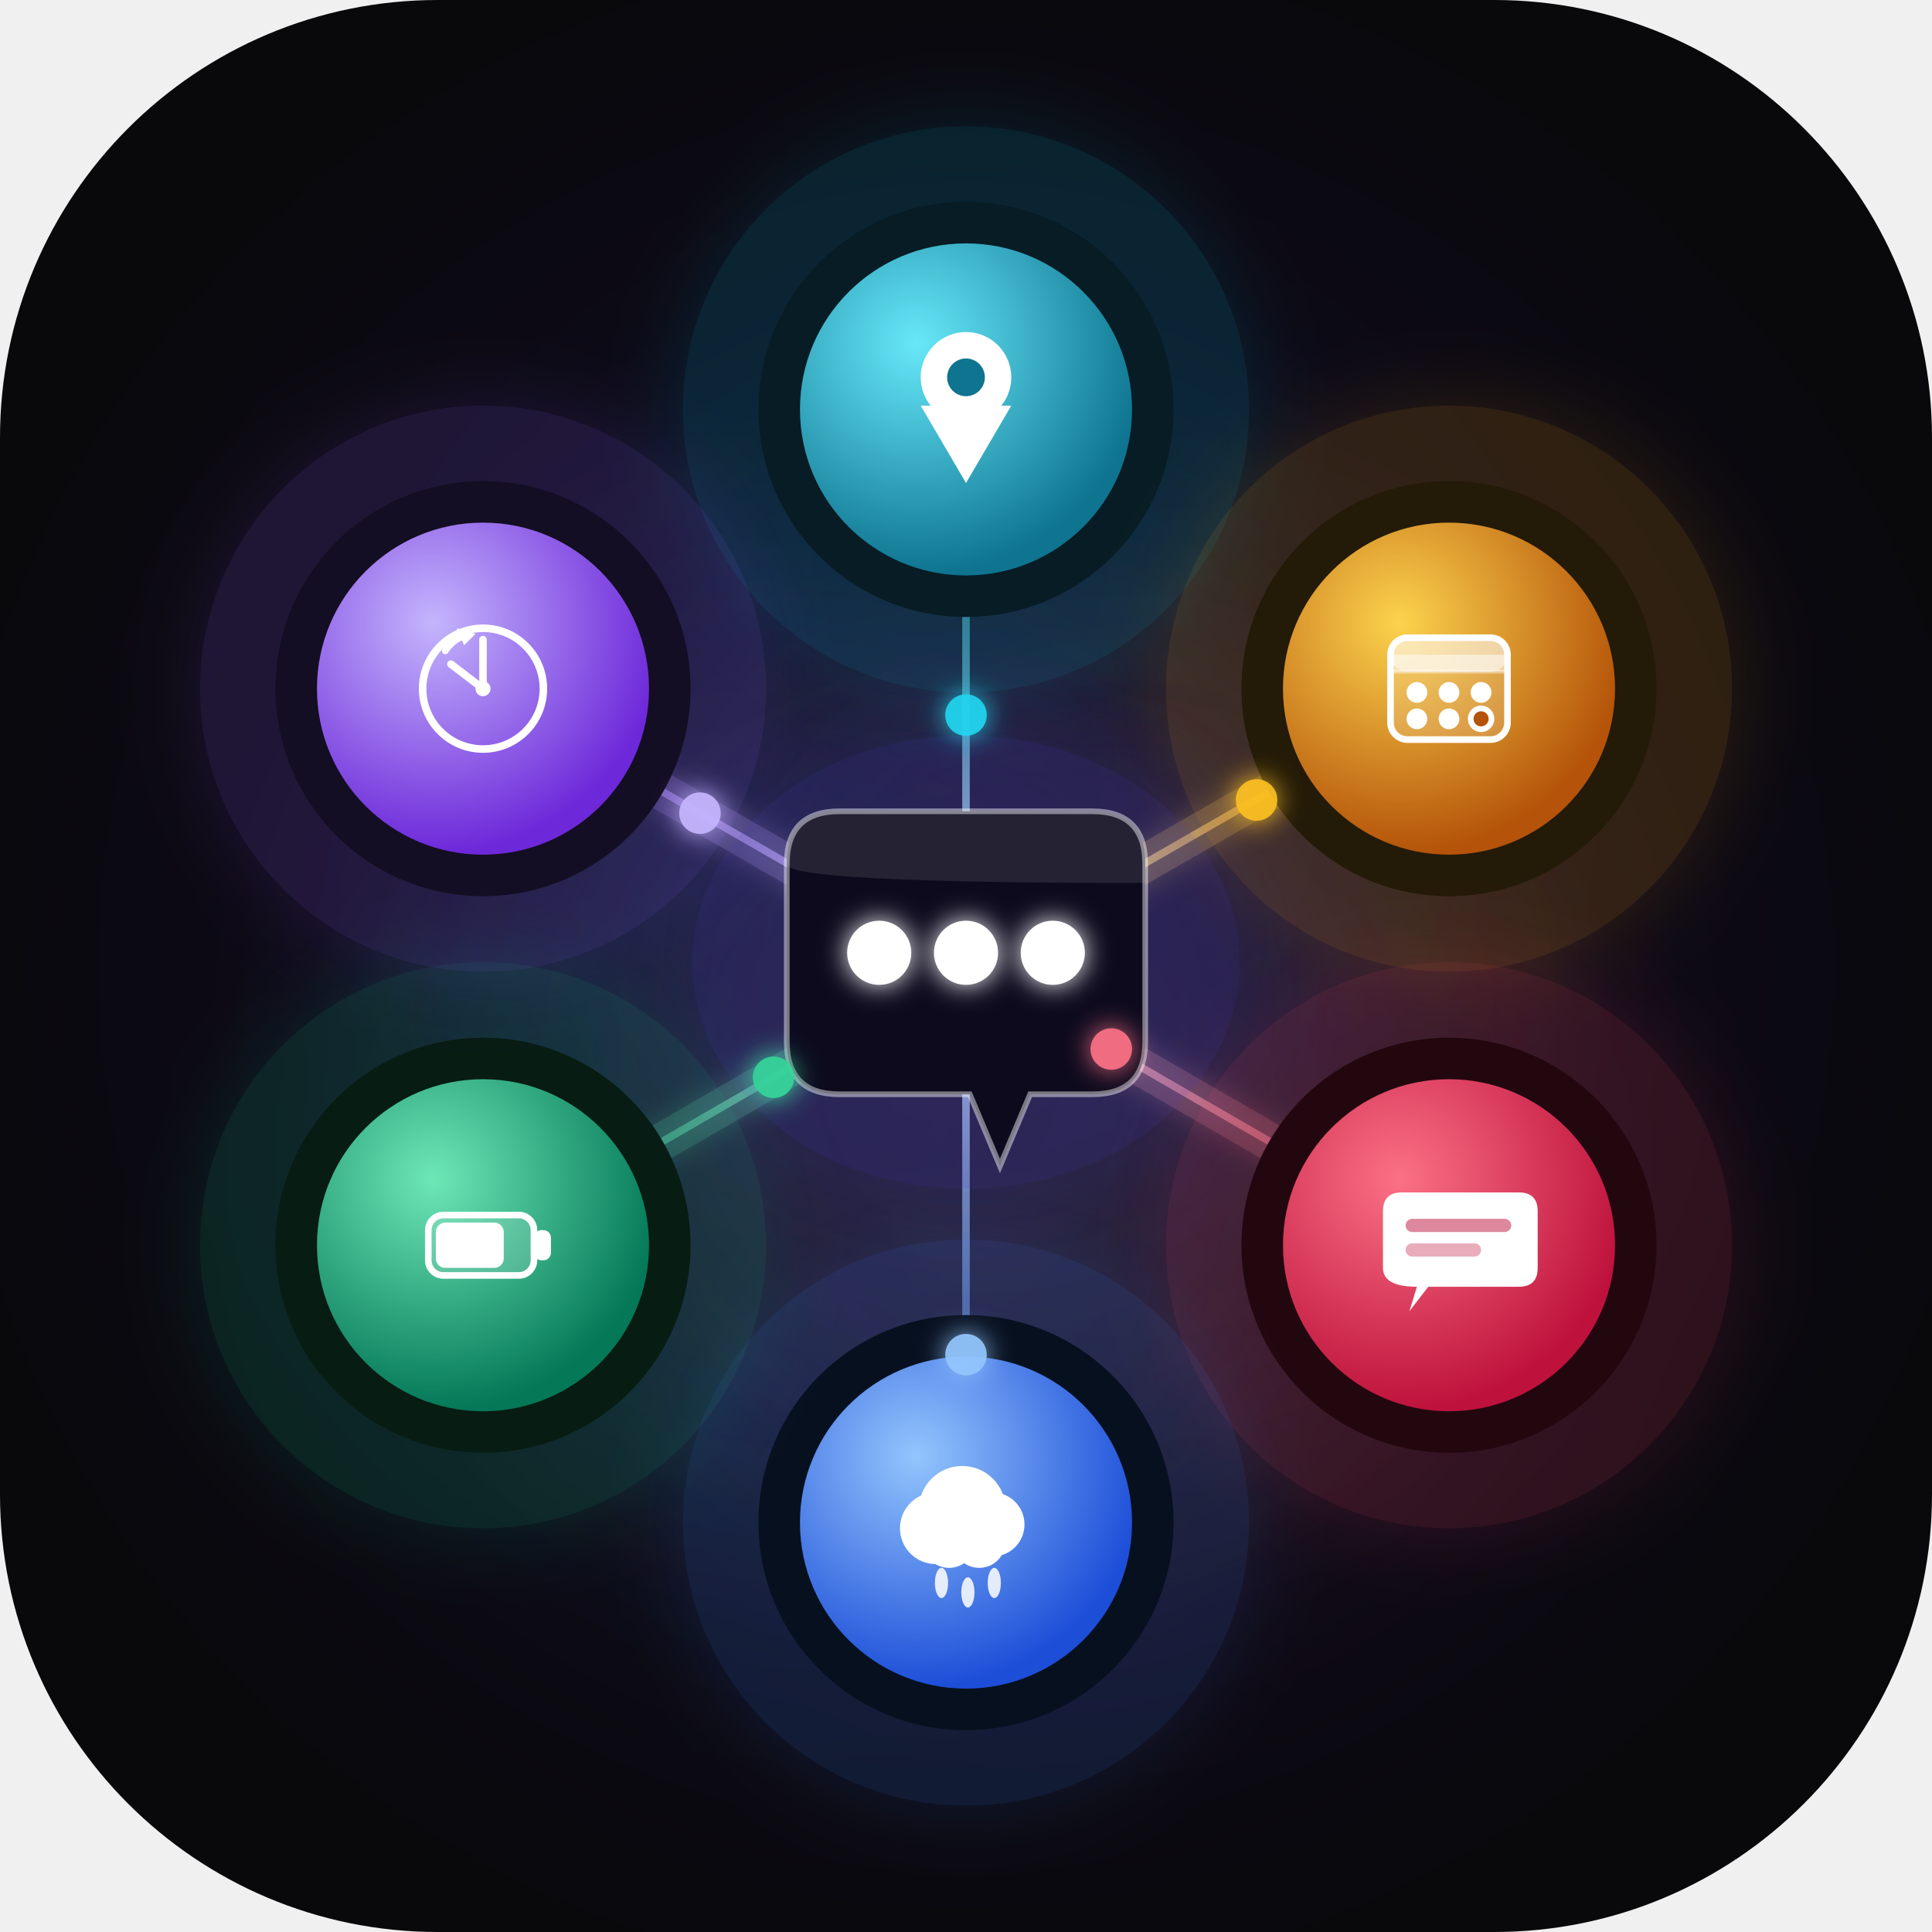
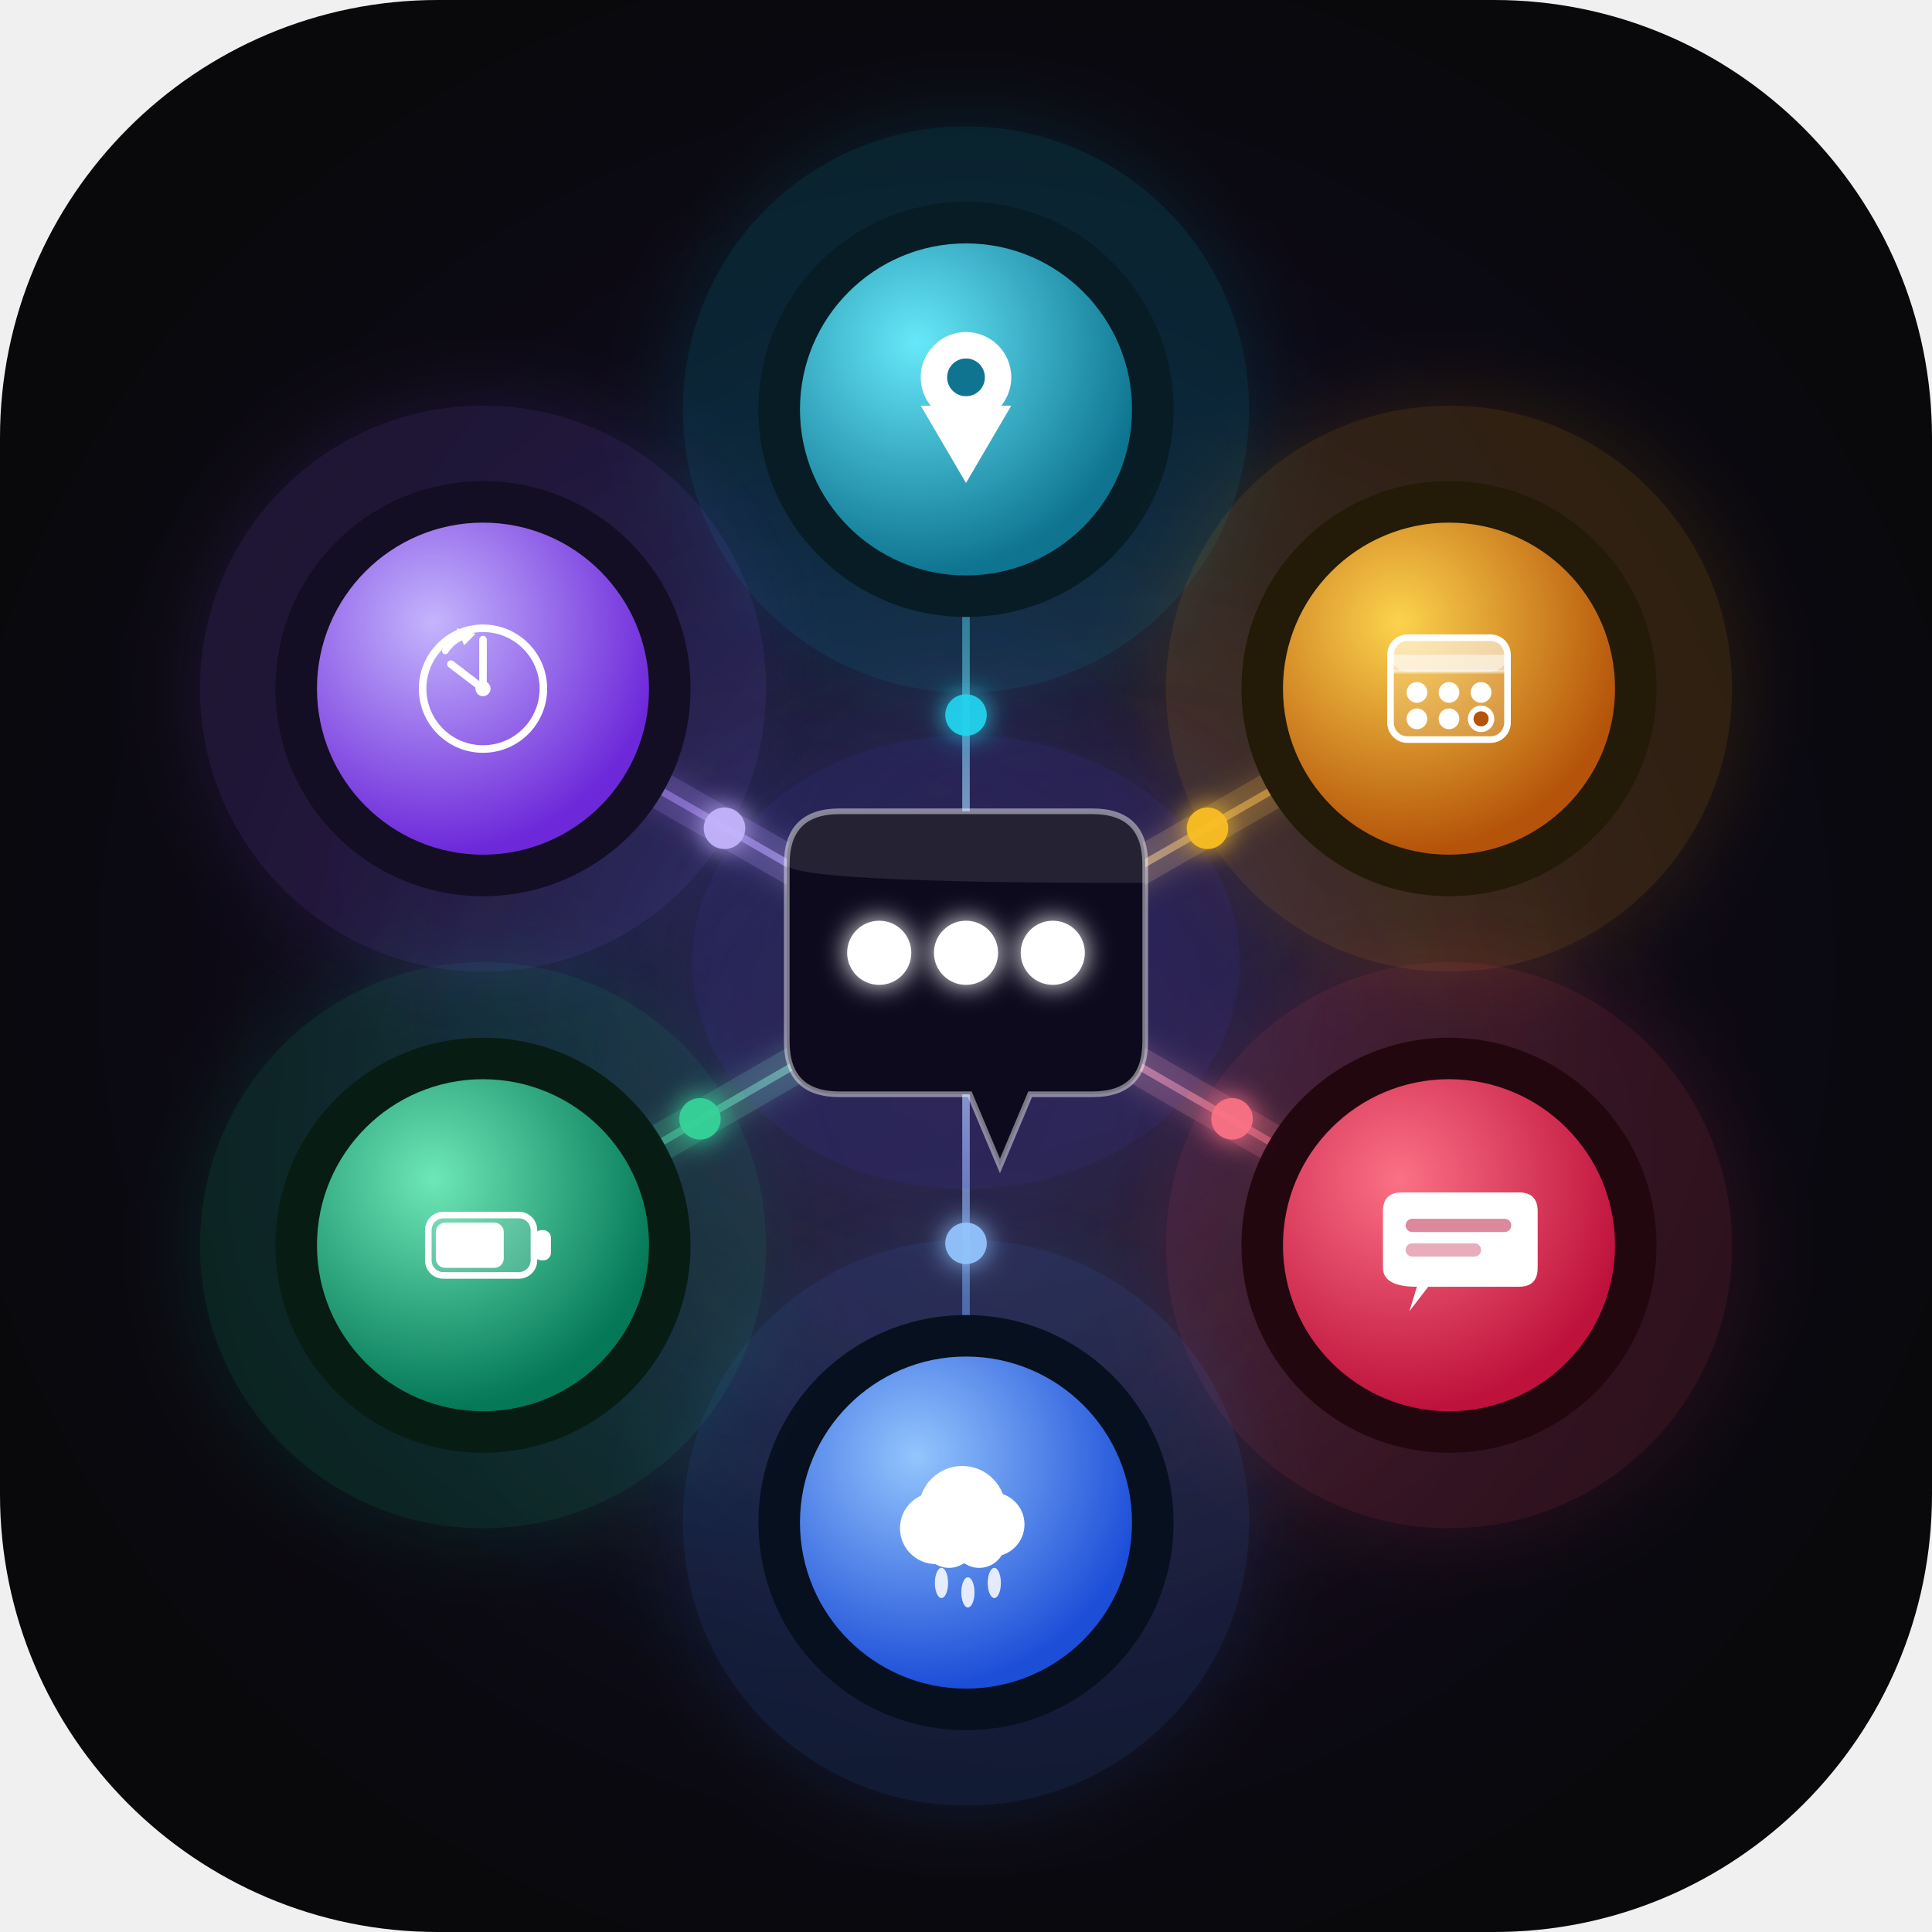
<svg xmlns="http://www.w3.org/2000/svg" width="1024" height="1024" viewBox="0 0 1024 1024">
  <defs>
    <radialGradient id="bg" cx="50%" cy="50%" r="55%">
      <stop offset="0%" stop-color="#130828" />
      <stop offset="100%" stop-color="#09090b" />
    </radialGradient>
    <radialGradient id="nLoc" cx="35%" cy="30%" r="70%">
      <stop offset="0%" stop-color="#67e8f9" />
      <stop offset="100%" stop-color="#0e7490" />
    </radialGradient>
    <radialGradient id="nCal" cx="35%" cy="30%" r="70%">
      <stop offset="0%" stop-color="#fcd34d" />
      <stop offset="100%" stop-color="#b45309" />
    </radialGradient>
    <radialGradient id="nMsg" cx="35%" cy="30%" r="70%">
      <stop offset="0%" stop-color="#fb7185" />
      <stop offset="100%" stop-color="#be123c" />
    </radialGradient>
    <radialGradient id="nWthr" cx="35%" cy="30%" r="70%">
      <stop offset="0%" stop-color="#93c5fd" />
      <stop offset="100%" stop-color="#1d4ed8" />
    </radialGradient>
    <radialGradient id="nBat" cx="35%" cy="30%" r="70%">
      <stop offset="0%" stop-color="#6ee7b7" />
      <stop offset="100%" stop-color="#047857" />
    </radialGradient>
    <radialGradient id="nHist" cx="35%" cy="30%" r="70%">
      <stop offset="0%" stop-color="#c4b5fd" />
      <stop offset="100%" stop-color="#6d28d9" />
    </radialGradient>
    <radialGradient id="orbGlow" cx="50%" cy="42%" r="50%">
      <stop offset="0%" stop-color="white" />
      <stop offset="55%" stop-color="white" stop-opacity="0.65" />
      <stop offset="100%" stop-color="white" stop-opacity="0" />
    </radialGradient>
    <linearGradient id="lnTop" x1="512" y1="217" x2="512" y2="512" gradientUnits="userSpaceOnUse">
      <stop offset="0%" stop-color="#06b6d4" stop-opacity="0.3" />
      <stop offset="100%" stop-color="#e0f2fe" stop-opacity="0.9" />
    </linearGradient>
    <linearGradient id="lnTR" x1="768" y1="365" x2="512" y2="512" gradientUnits="userSpaceOnUse">
      <stop offset="0%" stop-color="#f59e0b" stop-opacity="0.3" />
      <stop offset="100%" stop-color="#fef3c7" stop-opacity="0.9" />
    </linearGradient>
    <linearGradient id="lnBR" x1="768" y1="660" x2="512" y2="512" gradientUnits="userSpaceOnUse">
      <stop offset="0%" stop-color="#f43f5e" stop-opacity="0.3" />
      <stop offset="100%" stop-color="#ffe4e6" stop-opacity="0.9" />
    </linearGradient>
    <linearGradient id="lnBot" x1="512" y1="807" x2="512" y2="512" gradientUnits="userSpaceOnUse">
      <stop offset="0%" stop-color="#3b82f6" stop-opacity="0.3" />
      <stop offset="100%" stop-color="#dbeafe" stop-opacity="0.9" />
    </linearGradient>
    <linearGradient id="lnBL" x1="256" y1="660" x2="512" y2="512" gradientUnits="userSpaceOnUse">
      <stop offset="0%" stop-color="#10b981" stop-opacity="0.3" />
      <stop offset="100%" stop-color="#d1fae5" stop-opacity="0.9" />
    </linearGradient>
    <linearGradient id="lnTL" x1="256" y1="365" x2="512" y2="512" gradientUnits="userSpaceOnUse">
      <stop offset="0%" stop-color="#8b5cf6" stop-opacity="0.3" />
      <stop offset="100%" stop-color="#ede9fe" stop-opacity="0.9" />
    </linearGradient>
    <filter id="ambGlow" x="-50%" y="-50%" width="200%" height="200%">
      <feGaussianBlur stdDeviation="55" />
    </filter>
    <filter id="nodeGlow" x="-60%" y="-60%" width="220%" height="220%">
      <feGaussianBlur in="SourceGraphic" stdDeviation="22" result="b" />
      <feMerge>
        <feMergeNode in="b" />
        <feMergeNode in="SourceGraphic" />
      </feMerge>
    </filter>
    <filter id="lineGlow" x="-20%" y="-20%" width="140%" height="140%">
      <feGaussianBlur in="SourceGraphic" stdDeviation="7" result="b" />
      <feMerge>
        <feMergeNode in="b" />
        <feMergeNode in="SourceGraphic" />
      </feMerge>
    </filter>
    <filter id="orbHalo" x="-100%" y="-100%" width="300%" height="300%">
      <feGaussianBlur in="SourceGraphic" stdDeviation="28" result="b" />
      <feMerge>
        <feMergeNode in="b" />
        <feMergeNode in="SourceGraphic" />
      </feMerge>
    </filter>
    <filter id="dotGlow" x="-150%" y="-150%" width="400%" height="400%">
      <feGaussianBlur in="SourceGraphic" stdDeviation="7" result="b" />
      <feMerge>
        <feMergeNode in="b" />
        <feMergeNode in="SourceGraphic" />
      </feMerge>
    </filter>
  </defs>
  <rect width="1024" height="1024" rx="232" fill="url(#bg)" />
  <circle cx="512" cy="430" r="260" fill="#06b6d4" opacity="0.04" filter="url(#ambGlow)" />
  <circle cx="600" cy="540" r="240" fill="#f59e0b" opacity="0.04" filter="url(#ambGlow)" />
  <circle cx="580" cy="620" r="240" fill="#f43f5e" opacity="0.04" filter="url(#ambGlow)" />
  <circle cx="512" cy="580" r="260" fill="#3b82f6" opacity="0.04" filter="url(#ambGlow)" />
  <circle cx="424" cy="620" r="240" fill="#10b981" opacity="0.04" filter="url(#ambGlow)" />
  <circle cx="424" cy="540" r="240" fill="#8b5cf6" opacity="0.05" filter="url(#ambGlow)" />
  <line x1="512" y1="217" x2="512" y2="512" stroke="url(#lnTop)" stroke-width="20" stroke-linecap="round" opacity="0.4" filter="url(#lineGlow)" />
  <line x1="768" y1="365" x2="512" y2="512" stroke="url(#lnTR)" stroke-width="20" stroke-linecap="round" opacity="0.4" filter="url(#lineGlow)" />
  <line x1="768" y1="660" x2="512" y2="512" stroke="url(#lnBR)" stroke-width="20" stroke-linecap="round" opacity="0.4" filter="url(#lineGlow)" />
  <line x1="512" y1="807" x2="512" y2="512" stroke="url(#lnBot)" stroke-width="20" stroke-linecap="round" opacity="0.4" filter="url(#lineGlow)" />
  <line x1="256" y1="660" x2="512" y2="512" stroke="url(#lnBL)" stroke-width="20" stroke-linecap="round" opacity="0.4" filter="url(#lineGlow)" />
  <line x1="256" y1="365" x2="512" y2="512" stroke="url(#lnTL)" stroke-width="20" stroke-linecap="round" opacity="0.4" filter="url(#lineGlow)" />
  <line x1="512" y1="217" x2="512" y2="512" stroke="url(#lnTop)" stroke-width="4" stroke-linecap="round" />
  <line x1="768" y1="365" x2="512" y2="512" stroke="url(#lnTR)" stroke-width="4" stroke-linecap="round" />
  <line x1="768" y1="660" x2="512" y2="512" stroke="url(#lnBR)" stroke-width="4" stroke-linecap="round" />
  <line x1="512" y1="807" x2="512" y2="512" stroke="url(#lnBot)" stroke-width="4" stroke-linecap="round" />
  <line x1="256" y1="660" x2="512" y2="512" stroke="url(#lnBL)" stroke-width="4" stroke-linecap="round" />
  <line x1="256" y1="365" x2="512" y2="512" stroke="url(#lnTL)" stroke-width="4" stroke-linecap="round" />
  <circle cx="512" cy="217" r="150" fill="#06b6d4" opacity="0.15" filter="url(#nodeGlow)" />
  <circle cx="512" cy="217" r="110" fill="#071c24" />
  <circle cx="512" cy="217" r="88" fill="url(#nLoc)" />
  <circle cx="512" cy="200" r="24" fill="white" />
  <polygon points="488,215 536,215 512,256" fill="white" />
  <circle cx="512" cy="200" r="10" fill="#0e7490" />
  <circle cx="768" cy="365" r="150" fill="#f59e0b" opacity="0.15" filter="url(#nodeGlow)" />
  <circle cx="768" cy="365" r="110" fill="#231a07" />
  <circle cx="768" cy="365" r="88" fill="url(#nCal)" />
  <rect x="737" y="338" width="62" height="54" rx="9" fill="white" opacity="0.15" />
  <rect x="737" y="338" width="62" height="54" rx="9" fill="none" stroke="white" stroke-width="3.5" />
  <rect x="737" y="338" width="62" height="18" rx="9" fill="white" opacity="0.5" />
  <rect x="737" y="347" width="62" height="9" fill="white" opacity="0.5" />
  <line x1="737" y1="356" x2="799" y2="356" stroke="white" stroke-width="2" opacity="0.4" />
  <circle cx="751" cy="367" r="5.5" fill="white" />
  <circle cx="768" cy="367" r="5.5" fill="white" />
  <circle cx="785" cy="367" r="5.5" fill="white" />
  <circle cx="751" cy="381" r="5.5" fill="white" />
  <circle cx="768" cy="381" r="5.5" fill="white" />
  <circle cx="785" cy="381" r="7" fill="white" />
  <circle cx="785" cy="381" r="4" fill="#b45309" />
  <circle cx="768" cy="660" r="150" fill="#f43f5e" opacity="0.15" filter="url(#nodeGlow)" />
  <circle cx="768" cy="660" r="110" fill="#23070f" />
  <circle cx="768" cy="660" r="88" fill="url(#nMsg)" />
  <path d="M 733 642 Q 733 632 743 632 L 805 632 Q 815 632 815 642            L 815 672 Q 815 682 805 682 L 757 682 L 747 695 L 751 682            Q 733 682 733 672 Z" fill="white" />
  <rect x="745" y="646" width="56" height="7" rx="3.5" fill="#be123c" opacity="0.5" />
  <rect x="745" y="659" width="40" height="7" rx="3.5" fill="#be123c" opacity="0.35" />
  <circle cx="512" cy="807" r="150" fill="#3b82f6" opacity="0.15" filter="url(#nodeGlow)" />
  <circle cx="512" cy="807" r="110" fill="#07101f" />
  <circle cx="512" cy="807" r="88" fill="url(#nWthr)" />
  <circle cx="496" cy="810" r="19" fill="white" />
  <circle cx="510" cy="800" r="23" fill="white" />
  <circle cx="526" cy="808" r="17" fill="white" />
  <circle cx="503" cy="817" r="14" fill="white" />
  <circle cx="519" cy="817" r="14" fill="white" />
  <ellipse cx="499" cy="839" rx="3.5" ry="8" fill="white" opacity="0.85" />
  <ellipse cx="513" cy="844" rx="3.5" ry="8" fill="white" opacity="0.85" />
  <ellipse cx="527" cy="839" rx="3.5" ry="8" fill="white" opacity="0.85" />
  <circle cx="256" cy="660" r="150" fill="#10b981" opacity="0.15" filter="url(#nodeGlow)" />
  <circle cx="256" cy="660" r="110" fill="#071c13" />
  <circle cx="256" cy="660" r="88" fill="url(#nBat)" />
  <rect x="227" y="644" width="56" height="32" rx="8" fill="white" opacity="0.15" />
  <rect x="227" y="644" width="56" height="32" rx="8" fill="none" stroke="white" stroke-width="3.5" />
  <rect x="283" y="652" width="9" height="16" rx="4" fill="white" />
  <rect x="231" y="648" width="36" height="24" rx="5" fill="white" />
  <circle cx="256" cy="365" r="150" fill="#8b5cf6" opacity="0.15" filter="url(#nodeGlow)" />
  <circle cx="256" cy="365" r="110" fill="#130e23" />
  <circle cx="256" cy="365" r="88" fill="url(#nHist)" />
  <circle cx="256" cy="365" r="32" fill="none" stroke="white" stroke-width="4" />
  <circle cx="256" cy="365" r="4" fill="white" />
  <line x1="256" y1="365" x2="256" y2="339" stroke="white" stroke-width="4" stroke-linecap="round" />
  <line x1="256" y1="365" x2="239" y2="352" stroke="white" stroke-width="4" stroke-linecap="round" />
  <path d="M 246 337 A 20 20 0 0 0 236 345" fill="none" stroke="white" stroke-width="3.5" stroke-linecap="round" />
  <polygon points="242,333 246,342 252,336" fill="white" />
  <ellipse cx="512" cy="510" rx="145" ry="120" fill="#4338ca" opacity="0.18" filter="url(#orbHalo)" />
  <path d="M 417 458 Q 417 430 445 430 L 579 430 Q 607 430 607 458            L 607 552 Q 607 580 579 580 L 546 580 L 530 618 L 514 580            L 445 580 Q 417 580 417 552 Z" fill="#0d0a1e" />
  <path d="M 417 458 Q 417 430 445 430 L 579 430 Q 607 430 607 458            L 607 552 Q 607 580 579 580 L 546 580 L 530 618 L 514 580            L 445 580 Q 417 580 417 552 Z" fill="none" stroke="white" stroke-width="3" stroke-opacity="0.45" />
  <path d="M 417 458 Q 417 430 445 430 L 579 430 Q 607 430 607 458            L 607 468 Q 417 468 417 458 Z" fill="white" opacity="0.10" />
  <circle cx="466" cy="505" r="17" fill="white" filter="url(#dotGlow)" />
  <circle cx="512" cy="505" r="17" fill="white" filter="url(#dotGlow)" />
  <circle cx="558" cy="505" r="17" fill="white" filter="url(#dotGlow)" />
  <circle cx="512" cy="379" r="11" fill="#22d3ee" opacity="0.95" filter="url(#dotGlow)" />
-   <circle cx="666" cy="424" r="11" fill="#fbbf24" opacity="0.95" filter="url(#dotGlow)" />
-   <circle cx="589" cy="556" r="11" fill="#fb7185" opacity="0.95" filter="url(#dotGlow)" />
-   <circle cx="512" cy="718" r="11" fill="#93c5fd" opacity="0.95" filter="url(#dotGlow)" />
-   <circle cx="410" cy="571" r="11" fill="#34d399" opacity="0.95" filter="url(#dotGlow)" />
-   <circle cx="371" cy="431" r="11" fill="#c4b5fd" opacity="0.95" filter="url(#dotGlow)" />
+   <circle cx="640" cy="439" r="11" fill="#fbbf24" opacity="0.95" filter="url(#dotGlow)" />
+   <circle cx="653" cy="593" r="11" fill="#fb7185" opacity="0.95" filter="url(#dotGlow)" />
+   <circle cx="512" cy="659" r="11" fill="#93c5fd" opacity="0.95" filter="url(#dotGlow)" />
+   <circle cx="371" cy="593" r="11" fill="#34d399" opacity="0.95" filter="url(#dotGlow)" />
+   <circle cx="384" cy="439" r="11" fill="#c4b5fd" opacity="0.95" filter="url(#dotGlow)" />
</svg>
